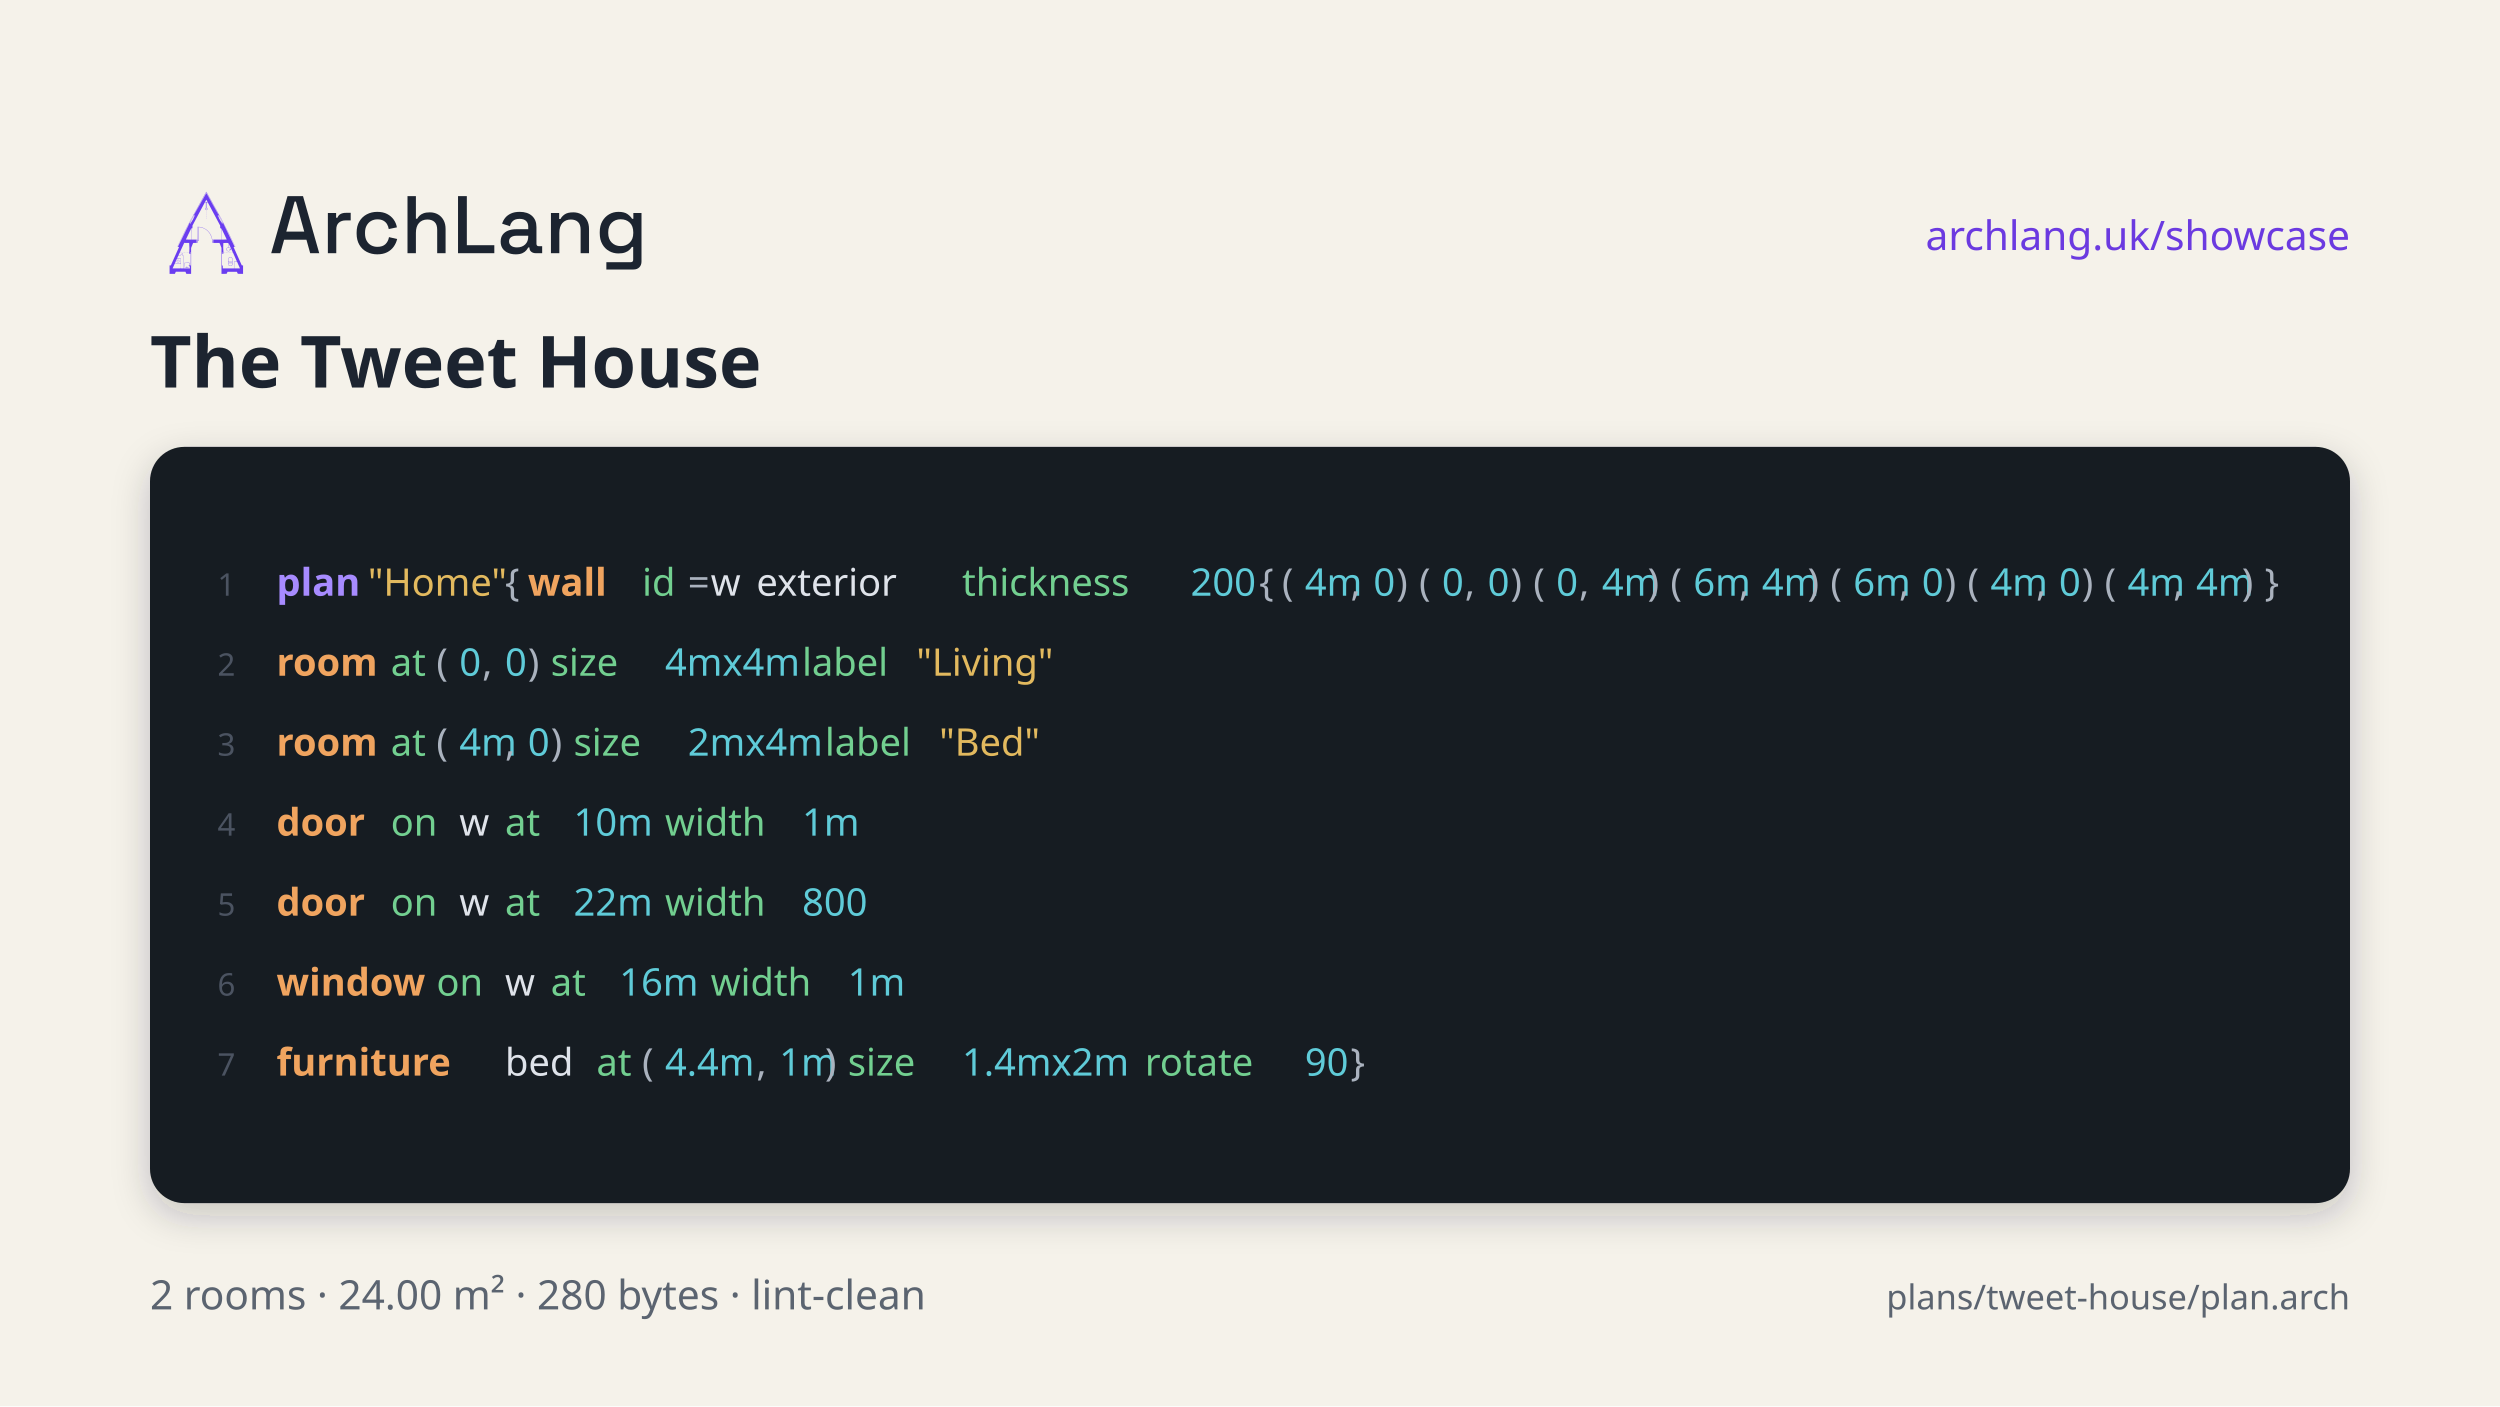
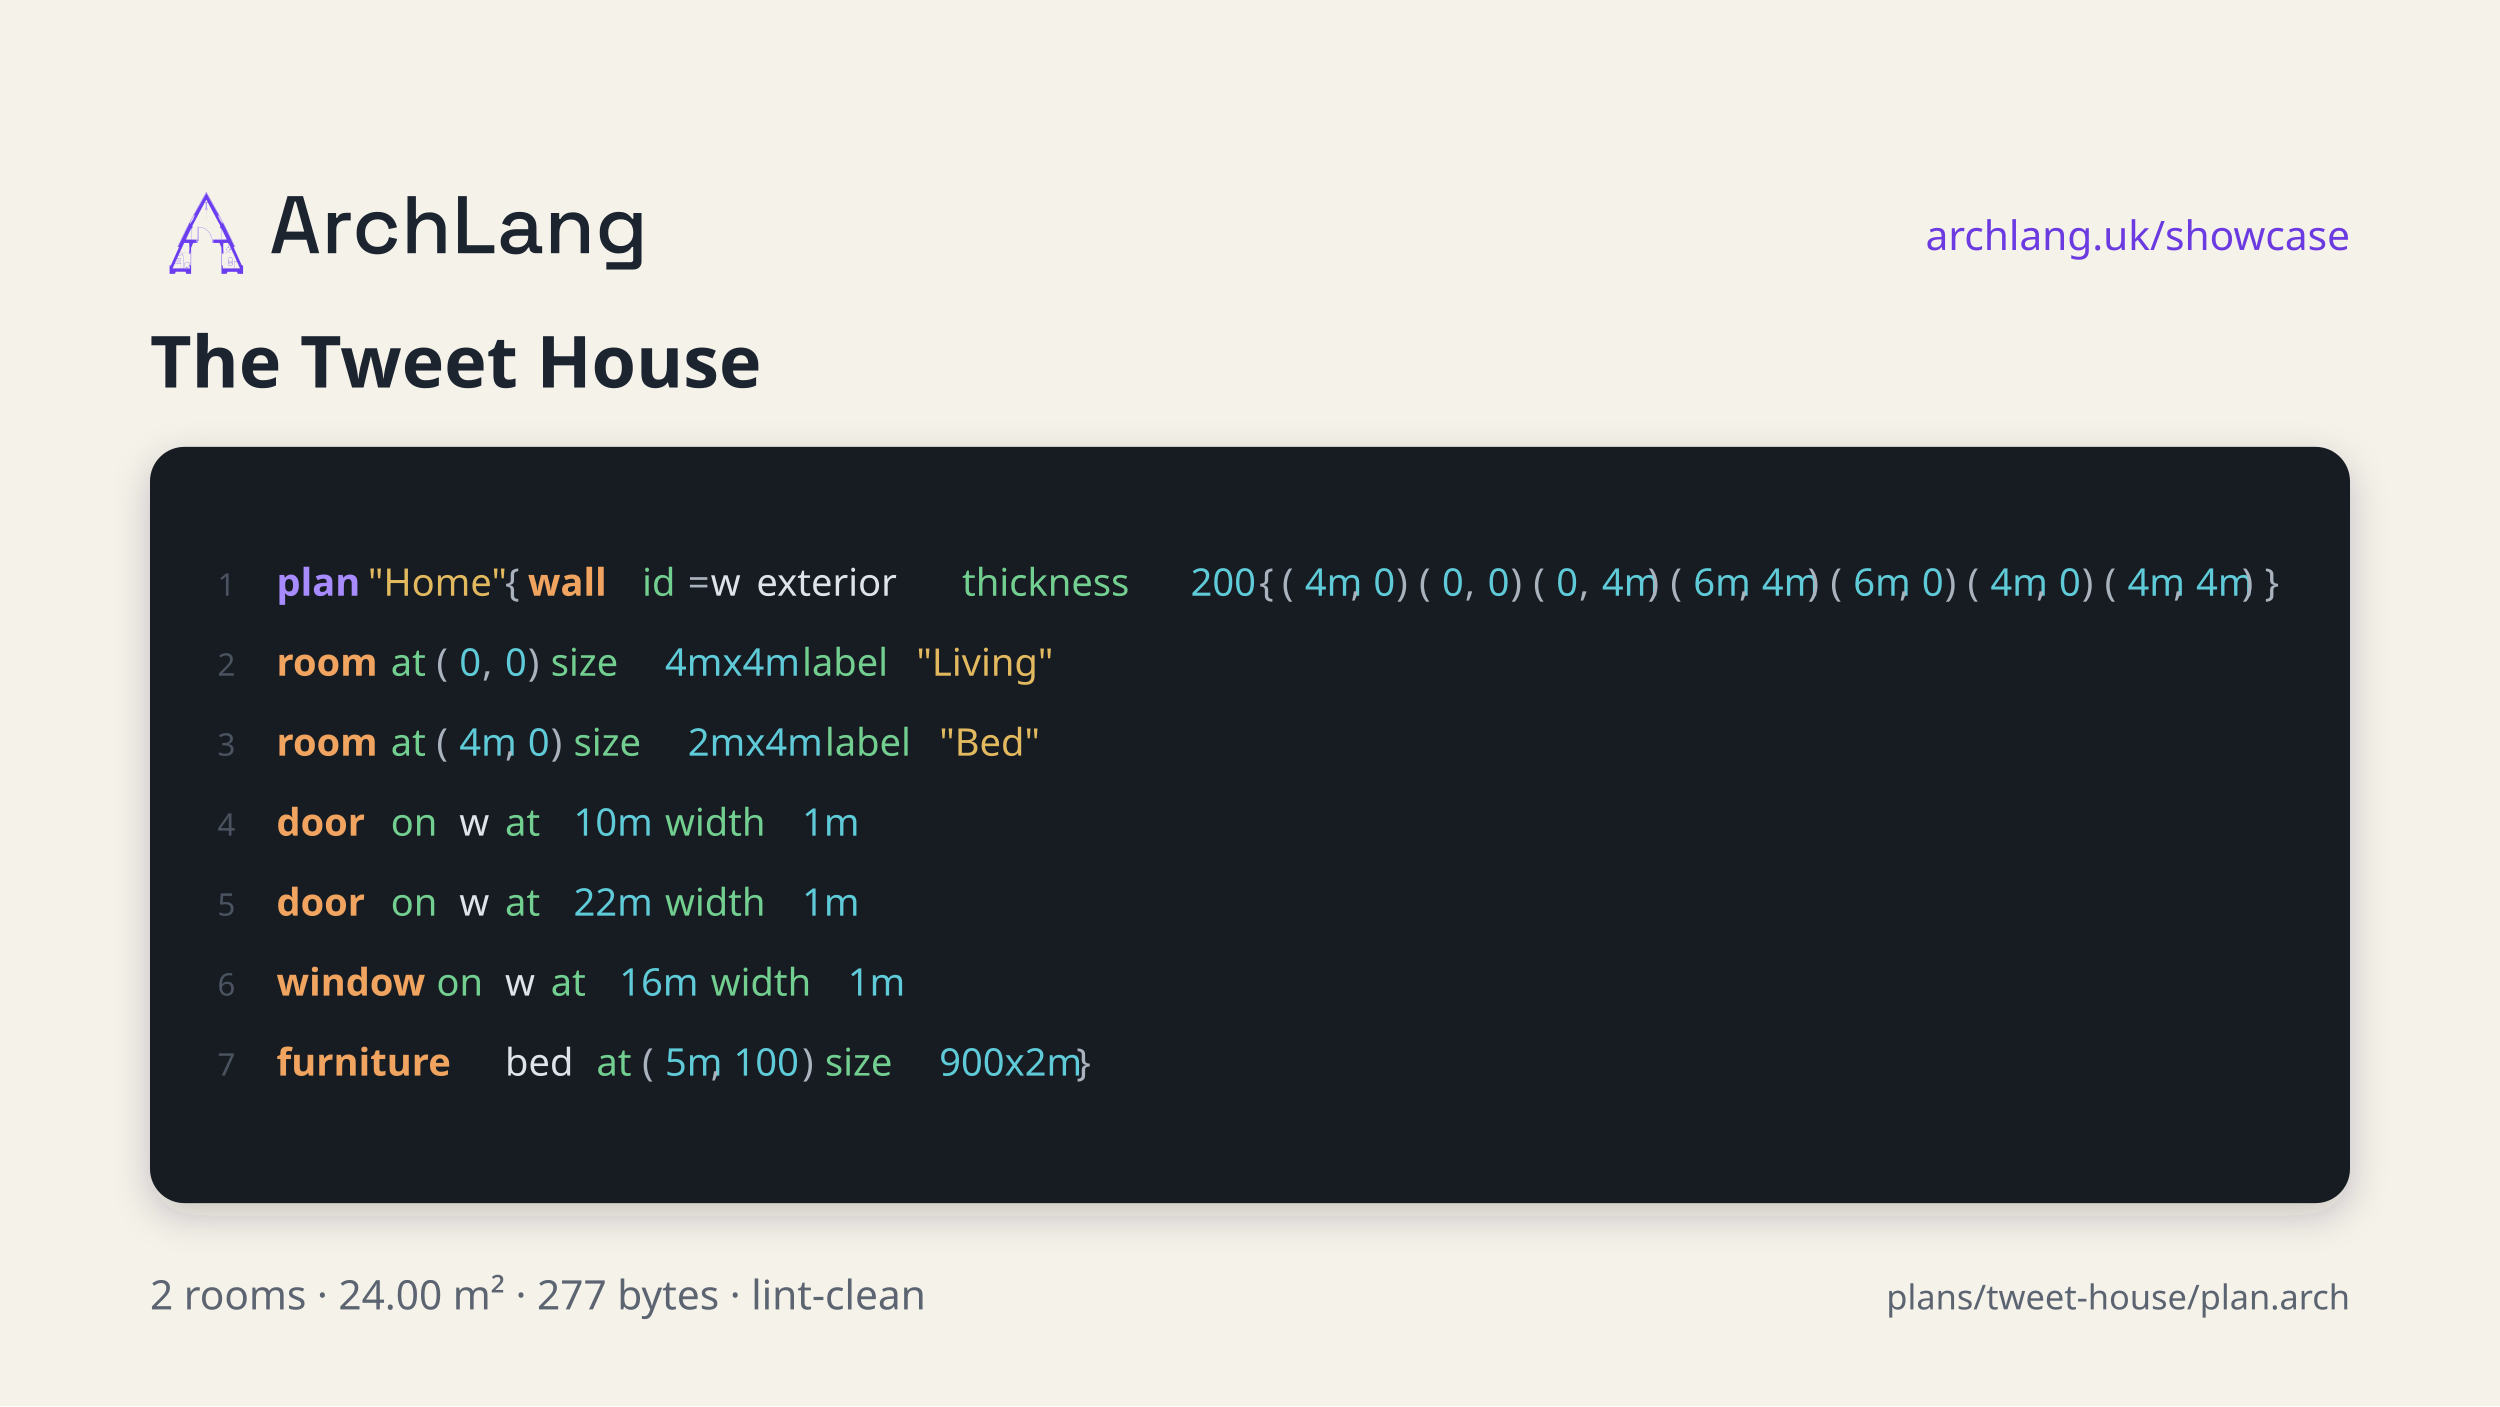
<svg xmlns="http://www.w3.org/2000/svg" width="1600" height="900" viewBox="0 0 1600 900">
  <defs>
    <filter id="cardShadow" x="-12%" y="-12%" width="124%" height="130%">
      <feDropShadow dx="0" dy="10" stdDeviation="16" flood-color="#1c2430" flood-opacity="0.10" />
    </filter>
    <filter id="chipShadow" x="-25%" y="-25%" width="150%" height="160%">
      <feDropShadow dx="0" dy="8" stdDeviation="12" flood-color="#1c2430" flood-opacity="0.22" />
    </filter>
  </defs>
  <rect width="1600" height="900" fill="#f5f2ea" />
  <svg x="96" y="118" width="444.65" height="62" viewBox="0 0 1420 198" preserveAspectRatio="xMinYMid meet" fill="none" overflow="hidden">
    <g transform="translate(3.337 -11.603) scale(0.21831)">
      <g transform="translate(0,1024) scale(0.1,-0.1)" fill="#6a3df0" stroke="none">
        <path d="M5033 8872 c-45 -81 -307 -554 -583 -1052 -819 -1476 -877 -1584 -1248 -2325 -498 -997 -813 -1637 -808 -1643 3 -2 8 -2 13 1 5 3 253 498 552 1100 386 776 548 1094 558 1090 7 -3 13 -8 13 -13 0 -4 -243 -495 -539 -1091 l-539 -1084 58 -3 59 -3 -34 -77 c-18 -42 -104 -234 -190 -427 -177 -394 -335 -748 -462 -1032 l-86 -193 -59 0 -58 0 0 -395 0 -395 248 0 247 1 45 99 45 99 450 1 450 0 44 -100 43 -100 222 0 222 0 0 1213 0 1212 83 210 c91 228 108 265 119 264 4 -1 91 -1 195 0 180 1 187 2 187 21 0 11 7 20 15 20 12 0 15 14 15 70 l0 70 45 0 45 0 0 650 0 650 58 -6 c461 -46 844 -310 1054 -729 102 -201 145 -360 155 -572 5 -120 8 -133 25 -133 11 0 18 -7 18 -20 0 -24 -18 -23 370 -24 l275 -1 92 -230 92 -230 1 -1218 0 -1217 240 2 240 3 45 95 45 95 435 0 435 0 45 -95 45 -95 245 -3 245 -2 0 395 0 395 -59 0 c-38 0 -61 5 -64 13 -3 6 -38 84 -77 172 -40 88 -145 324 -235 525 -90 201 -229 511 -309 690 l-146 325 55 3 c30 2 55 7 55 12 0 4 -241 493 -535 1086 -295 593 -534 1083 -531 1091 3 7 9 13 13 13 5 0 146 -278 314 -617 490 -988 780 -1567 790 -1577 5 -5 11 -7 14 -4 10 10 -1133 2295 -1310 2618 -98 179 -435 789 -750 1355 -314 567 -592 1067 -616 1112 -24 46 -46 83 -49 83 -3 0 -42 -67 -87 -148z m670 -945 c317 -573 577 -1046 577 -1052 -1 -51 -61 50 -475 800 -45 83 -192 346 -325 585 -133 239 -268 481 -299 537 -30 56 -59 100 -62 97 -9 -5 -97 -162 -639 -1138 -272 -488 -500 -890 -507 -893 -24 -9 -24 3 1 48 13 24 239 431 501 904 262 473 514 926 559 1007 44 81 83 147 86 147 3 0 265 -469 583 -1042z m-519 233 l57 -110 -121 0 -121 0 58 110 c32 60 61 110 64 110 3 0 32 -49 63 -110z m-104 -400 l0 -270 -35 0 -35 0 0 -85 0 -85 50 0 50 0 0 -40 c0 -22 5 -40 10 -40 6 0 10 18 10 40 l0 40 50 0 50 0 0 84 0 85 -32 3 -32 3 0 265 -1 265 45 0 c44 0 45 -1 78 -60 34 -60 449 -837 774 -1450 94 -176 212 -396 262 -490 l91 -170 4 -127 3 -128 44 0 44 0 0 -530 0 -530 -400 0 -400 0 -1 -122 -2 -123 -8 80 c-31 310 -88 493 -218 708 -141 232 -319 396 -556 513 -179 89 -361 134 -541 134 l-94 0 -2 -717 c-1 -395 -4 -663 -5 -595 l-4 122 -274 0 -275 0 0 530 0 530 44 0 44 0 4 128 3 127 136 255 c119 222 361 676 647 1215 47 88 126 237 177 330 50 94 116 216 146 272 l54 103 48 0 47 0 0 -270z m58 -3 c2 -262 2 -267 -18 -267 -20 0 -20 6 -20 271 0 252 1 270 18 267 16 -3 17 -25 20 -271z m72 -352 l0 -65 -90 0 -90 0 0 65 0 65 90 0 90 0 0 -65z m-1242 -581 c-2 -7 -95 -182 -208 -389 -192 -352 -224 -400 -237 -360 -1 6 56 118 128 250 72 132 161 294 196 360 88 162 90 165 109 158 8 -3 14 -11 12 -19z m2411 -116 c279 -509 342 -629 336 -638 -3 -5 -12 -10 -19 -10 -7 0 -70 107 -141 238 -70 130 -164 301 -207 380 -44 78 -76 147 -73 152 16 26 37 0 104 -122z m-2368 101 c19 -10 18 -13 -22 -86 -33 -60 -40 -79 -31 -93 15 -25 -206 -432 -240 -440 -16 -4 -35 -27 -61 -75 -47 -87 -53 -93 -72 -74 -13 13 10 59 193 396 114 211 208 383 210 383 2 0 12 -5 23 -11z m2332 -152 c48 -89 141 -261 207 -382 105 -193 118 -222 105 -234 -19 -19 -25 -13 -72 74 -26 48 -45 71 -61 75 -35 8 -256 413 -240 439 8 14 2 33 -31 93 -39 71 -41 77 -24 87 10 6 20 10 23 10 3 0 44 -73 93 -162z m-2283 127 c0 -16 -84 -157 -87 -147 -5 15 65 153 77 153 6 0 10 -3 10 -6z m2175 -65 c49 -97 38 -111 -13 -17 -45 81 -48 88 -32 88 5 0 26 -32 45 -71z m-2547 -624 c-38 -73 -58 -98 -58 -74 0 20 81 160 90 154 4 -2 -10 -38 -32 -80z m2881 11 c40 -72 51 -103 31 -91 -13 8 -88 154 -82 160 9 8 9 8 51 -69z m-2199 -1031 l0 -635 -30 0 -30 0 0 635 0 635 30 0 30 0 0 -635z m-660 -15 l0 -520 -250 0 c-137 0 -250 4 -250 8 0 5 84 181 186 393 102 211 213 441 247 512 33 70 62 127 64 127 2 0 3 -234 3 -520z m3074 5 c135 -280 246 -513 246 -517 0 -4 -112 -8 -250 -8 l-250 0 0 522 c0 287 2 519 4 517 2 -2 115 -233 250 -514z m-2514 -655 c0 -91 -3 -110 -15 -110 -16 0 -16 1 -18 112 -2 63 -4 68 -24 68 -16 0 -23 6 -23 20 0 17 7 20 40 20 l40 0 0 -110z m1530 90 c0 -14 -7 -20 -22 -20 -22 0 -23 -2 -20 -90 3 -85 2 -90 -17 -90 -20 0 -21 5 -21 110 l0 110 40 0 c33 0 40 -3 40 -20z m-1580 -121 c0 -64 -3 -79 -15 -79 -12 0 -15 15 -15 78 0 43 3 82 6 85 17 16 24 -10 24 -84z m1580 1 c0 -47 -4 -80 -10 -80 -6 0 -10 33 -10 80 0 47 4 80 10 80 6 0 10 -33 10 -80z m-1537 -106 c14 -15 -8 -34 -39 -34 -27 0 -34 4 -34 20 0 16 7 20 33 20 19 0 36 -3 40 -6z m1537 -14 c0 -17 -7 -20 -40 -20 -33 0 -40 3 -40 20 0 17 7 20 40 20 33 0 40 -3 40 -20z m-2282 -457 l2 -423 -35 0 c-44 0 -46 -18 -2 -22 l32 -3 3 -72 3 -73 69 0 70 0 0 -555 c0 -537 -1 -555 -19 -555 -10 0 -21 9 -24 20 -4 14 -14 20 -34 20 l-28 0 3 91 c3 70 0 96 -13 115 l-15 24 -228 0 c-164 0 -231 -3 -240 -12 -9 -9 -12 -70 -12 -213 0 -143 3 -204 12 -213 8 -8 47 -12 110 -12 91 0 98 -1 98 -20 0 -16 7 -20 30 -20 23 0 30 4 30 20 0 19 7 20 97 20 123 0 133 7 133 97 0 49 3 63 15 63 13 0 15 -20 15 -120 l0 -120 -305 0 -305 0 0 610 0 610 -40 0 -40 0 0 110 c0 61 -4 110 -8 110 -5 0 -57 -49 -116 -110 l-107 -110 -79 0 -79 0 45 101 c87 196 89 199 135 199 24 0 38 4 34 10 -3 6 -19 10 -36 10 -16 0 -29 2 -29 5 0 5 134 298 250 545 40 85 88 188 106 228 l33 72 233 -2 233 -3 3 -422z m42 -73 c0 -316 -4 -500 -10 -500 -6 0 -10 184 -10 500 0 330 3 500 10 500 7 0 10 -170 10 -500z m3140 65 c0 -283 -3 -435 -10 -435 -7 0 -10 149 -10 428 0 378 2 442 17 442 2 0 3 -196 3 -435z m386 429 l84 -7 0 -192 0 -192 -57 -29 c-87 -44 -128 -132 -103 -222 38 -142 215 -187 320 -82 21 21 41 51 45 68 4 18 14 32 26 35 26 7 24 64 -2 59 -11 -1 -18 8 -23 29 -9 48 -82 115 -139 130 l-47 11 0 196 c0 107 2 193 3 191 4 -4 48 -99 263 -563 74 -159 134 -290 134 -292 0 -2 -18 -4 -41 -4 -24 0 -38 -4 -34 -10 3 -5 25 -10 48 -10 l42 0 183 -408 c101 -225 185 -417 188 -429 6 -20 3 -21 -130 -19 l-136 2 0 -323 0 -323 -525 0 -525 0 0 145 c0 117 -3 145 -14 145 -8 0 -16 -7 -20 -15 -3 -8 -15 -15 -26 -15 -20 0 -20 4 -20 555 l0 555 70 0 70 0 0 65 c0 58 2 65 20 65 11 0 20 5 20 10 0 6 -9 10 -20 10 -20 0 -20 7 -20 428 0 236 3 431 6 434 8 9 263 10 360 2z m203 -452 c30 -22 71 -79 71 -98 0 -9 -12 -14 -35 -14 -30 0 -35 -3 -35 -24 0 -24 16 -36 51 -36 26 0 24 -18 -6 -62 -26 -39 -95 -78 -138 -78 -36 0 -96 25 -125 52 -12 12 -29 44 -37 72 -19 63 -7 113 41 166 35 38 85 61 92 41 5 -16 22 -13 22 3 0 19 63 5 99 -22z m98 -138 c-8 -8 -68 -11 -72 -4 -8 13 3 16 40 12 20 -2 34 -6 32 -8z m-687 -344 c0 -33 -4 -60 -10 -60 -6 0 -10 27 -10 60 0 33 4 60 10 60 6 0 10 -27 10 -60z m-3040 0 c0 -39 -1 -40 -35 -40 -33 0 -35 2 -35 33 0 41 5 47 42 47 26 0 28 -3 28 -40z m2988 -2 c3 -37 3 -38 -32 -38 -35 0 -36 1 -36 41 0 39 1 40 33 37 29 -3 32 -6 35 -40z m-3728 -248 l40 0 0 -600 0 -600 -105 0 c-87 0 -105 3 -105 15 0 8 -4 15 -10 15 -5 0 -10 -7 -10 -15 0 -13 -49 -15 -384 -15 l-384 0 85 188 c47 103 91 202 99 220 l14 32 285 0 c247 0 285 -2 285 -15 0 -8 5 -15 10 -15 7 0 9 88 8 258 l-3 257 -181 5 -181 5 57 130 58 130 94 3 95 3 94 101 94 101 3 -101 3 -102 39 0z m-192 -517 l-3 -218 -277 -3 -277 -2 17 39 c9 21 53 120 97 220 l80 180 183 1 182 0 -2 -217z m5402 -358 c72 -159 132 -298 136 -307 5 -17 -12 -18 -265 -18 l-271 0 0 310 0 311 135 -3 136 -3 129 -290z m-4602 78 l3 -103 -31 0 c-28 0 -31 -3 -28 -27 2 -22 9 -29 31 -31 28 -3 28 -4 25 -70 l-3 -67 -97 -3 -97 -3 -3 38 c-3 33 -6 38 -28 38 -22 0 -25 -5 -28 -38 l-3 -38 -97 3 -97 3 -3 194 c-2 149 1 196 10 203 7 4 110 7 228 5 l215 -2 3 -102z m62 -133 c0 -5 -22 -10 -50 -10 -27 0 -50 5 -50 10 0 6 23 10 50 10 28 0 50 -4 50 -10z m-280 -160 c0 -27 -4 -50 -10 -50 -5 0 -10 23 -10 50 0 28 5 50 10 50 6 0 10 -22 10 -50z" />
        <path d="M5110 7120 c0 -40 4 -70 10 -70 6 0 10 30 10 70 0 40 -4 70 -10 70 -6 0 -10 -30 -10 -70z" />
        <path d="M5110 6930 c0 -40 4 -70 10 -70 6 0 10 30 10 70 0 40 -4 70 -10 70 -6 0 -10 -30 -10 -70z" />
        <path d="M5110 6735 c0 -37 4 -65 10 -65 6 0 10 28 10 65 0 37 -4 65 -10 65 -6 0 -10 -28 -10 -65z" />
        <path d="M5110 6550 c0 -33 4 -60 10 -60 6 0 10 27 10 60 0 33 -4 60 -10 60 -6 0 -10 -27 -10 -60z" />
        <path d="M2765 3370 c-4 -6 12 -10 40 -10 28 0 44 4 40 10 -3 6 -21 10 -40 10 -19 0 -37 -4 -40 -10z" />
        <path d="M2890 3370 c0 -5 23 -10 50 -10 28 0 50 5 50 10 0 6 -22 10 -50 10 -27 0 -50 -4 -50 -10z" />
        <path d="M3035 3370 c-4 -6 15 -10 50 -10 35 0 54 4 50 10 -3 6 -26 10 -50 10 -24 0 -47 -4 -50 -10z" />
        <path d="M3175 3370 c-4 -6 13 -10 44 -10 28 0 51 5 51 10 0 6 -20 10 -44 10 -25 0 -48 -4 -51 -10z" />
        <path d="M3310 3370 c0 -5 23 -10 50 -10 28 0 50 5 50 10 0 6 -22 10 -50 10 -27 0 -50 -4 -50 -10z" />
        <path d="M6800 3350 c0 -5 25 -10 55 -10 30 0 55 5 55 10 0 6 -25 10 -55 10 -30 0 -55 -4 -55 -10z" />
        <path d="M6950 3350 c0 -5 23 -10 50 -10 28 0 50 5 50 10 0 6 -22 10 -50 10 -27 0 -50 -4 -50 -10z" />
        <path d="M7090 3350 c0 -5 23 -10 50 -10 28 0 50 5 50 10 0 6 -22 10 -50 10 -27 0 -50 -4 -50 -10z" />
        <path d="M7230 3350 c0 -5 23 -10 50 -10 28 0 50 5 50 10 0 6 -22 10 -50 10 -27 0 -50 -4 -50 -10z" />
        <path d="M7370 3350 c0 -5 23 -10 50 -10 28 0 50 5 50 10 0 6 -22 10 -50 10 -27 0 -50 -4 -50 -10z" />
        <path d="M7321 2910 c-49 -12 -83 -41 -111 -96 -23 -45 -25 -58 -25 -202 -1 -102 -5 -156 -12 -160 -7 -5 -11 -46 -11 -117 0 -155 20 -198 113 -241 110 -52 244 -13 294 85 16 31 20 59 20 153 0 86 -3 118 -13 121 -10 4 -12 33 -8 129 6 149 -10 218 -63 277 -48 53 -106 69 -184 51z m140 -43 c68 -45 86 -115 81 -319 l-2 -88 -164 0 -164 0 -6 108 c-10 152 10 238 66 288 30 28 43 32 104 33 37 1 60 -5 85 -22z m109 -472 l0 -35 -195 0 -195 0 0 35 0 35 195 0 195 0 0 -35z m-7 -92 c29 -99 -71 -212 -189 -213 -63 0 -139 43 -170 97 -22 37 -26 52 -20 89 3 25 8 50 12 55 3 6 79 8 182 7 l176 -3 9 -32z" />
        <path d="M2730 2175 c0 -25 5 -45 10 -45 6 0 10 20 10 45 0 25 -4 45 -10 45 -5 0 -10 -20 -10 -45z" />
        <path d="M2730 2061 c0 -22 5 -43 10 -46 6 -4 10 12 10 39 0 25 -4 46 -10 46 -5 0 -10 -18 -10 -39z" />
        <path d="M2730 1945 c0 -25 5 -45 10 -45 6 0 10 20 10 45 0 25 -4 45 -10 45 -5 0 -10 -20 -10 -45z" />
        <path d="M2412 2633 c-65 -32 -84 -126 -37 -182 51 -59 131 -64 185 -10 37 38 46 84 26 132 -28 68 -105 94 -174 60z m108 -18 c36 -19 50 -43 50 -90 0 -45 -23 -81 -61 -94 -96 -33 -179 76 -118 153 36 46 80 56 129 31z" />
      </g>
    </g>
    <g fill="#1c2430" transform="translate(244.228 140.667) scale(0.16667 -0.16667)">
      <path transform="translate(0 0)" d="M21 0L221 700L411 700L610 0L499 0L453 165L179 165L133 0ZM206 265L426 265L324 633L308 633Z" />
      <path transform="translate(639.9001 0)" d="M76 0L76 493L177 493L177 435L193 435Q205 466 231.5 480.5Q258 495 297 495L356 495L356 402L293 402Q243 402 211 374.5Q179 347 179 290L179 0Z" />
      <path transform="translate(1016.451 0)" d="M305 -14Q234 -14 176.5 16Q119 46 85.5 103Q52 160 52 240L52 253Q52 333 85.5 389.5Q119 446 176.5 476.5Q234 507 305 507Q376 507 426 481Q476 455 506.5 412Q537 369 546 317L446 296Q441 329 425 356Q409 383 380 399Q351 415 307 415Q264 415 229.5 395.5Q195 376 175 339.5Q155 303 155 251L155 242Q155 190 175 153Q195 116 229.5 97Q264 78 307 78Q372 78 406 111.5Q440 145 449 197L549 174Q537 123 506.5 80Q476 37 426 11.5Q376 -14 305 -14Z" />
      <path transform="translate(1616.4 0)" d="M76 0L76 700L179 700L179 423L195 423Q205 442 223.5 460Q242 478 272.5 489.5Q303 501 350 501Q406 501 449.5 476Q493 451 518 405.5Q543 360 543 296L543 0L440 0L440 288Q440 352 408 382.5Q376 413 320 413Q256 413 217.5 371Q179 329 179 249L179 0Z" />
      <path transform="translate(2239 0)" d="M73 0L73 700L181 700L181 98L518 98L518 0Z" />
      <path transform="translate(2790.75 0)" d="M229 -14Q176 -14 134.5 4Q93 22 68.5 57Q44 92 44 142Q44 193 68.5 226.5Q93 260 135.5 277Q178 294 232 294L382 294L382 326Q382 369 356 395Q330 421 276 421Q223 421 195 396Q167 371 158 331L62 362Q74 402 100.5 434.5Q127 467 171 487Q215 507 277 507Q373 507 428 458Q483 409 483 319L483 116Q483 86 511 86L553 86L553 0L476 0Q441 0 419 18Q397 36 397 67L397 70L382 70Q374 55 358 35Q342 15 311 0.5Q280 -14 229 -14ZM244 71Q306 71 344 106.5Q382 142 382 204L382 214L238 214Q197 214 172 196.5Q147 179 147 145Q147 111 173 91Q199 71 244 71Z" />
      <path transform="translate(3375.35 0)" d="M76 0L76 493L177 493L177 419L193 419Q207 449 243 475Q279 501 350 501Q406 501 449.5 476Q493 451 518 405.5Q543 360 543 296L543 0L440 0L440 288Q440 352 408 382.5Q376 413 320 413Q256 413 217.5 371Q179 329 179 249L179 0Z" />
      <path transform="translate(3997.951 0)" d="M52 244L52 259Q52 337 83.5 392Q115 447 167 477Q219 507 281 507Q353 507 391.5 480Q430 453 448 422L464 422L464 493L564 493L564 -101Q564 -146 537.5 -173Q511 -200 465 -200L133 -200L133 -110L433 -110Q462 -110 462 -80L462 77L446 77Q435 59 415 40Q395 21 362.5 9Q330 -3 281 -3Q219 -3 166.5 26.5Q114 56 83 111.5Q52 167 52 244ZM309 87Q376 87 419.5 129.5Q463 172 463 247L463 256Q463 333 420 374.5Q377 416 309 416Q243 416 199.5 374.5Q156 333 156 256L156 247Q156 172 199.5 129.5Q243 87 309 87Z" />
    </g>
  </svg>
  <text x="1504" y="160" font-family="Public Sans" font-size="26" font-weight="400" fill="#6b3ae0" text-anchor="end">archlang.uk/showcase</text>
  <text x="96" y="248" font-family="Archivo" font-size="46" font-weight="700" fill="#1c2430" text-anchor="start">The Tweet House</text>
  <rect x="96" y="286" width="1408" height="484" rx="22" fill="#171b23" filter="url(#chipShadow)" />
  <text x="150.63" y="381.26" font-family="IBM Plex Mono" font-size="19.99" font-weight="400" fill="#4b5361" text-anchor="end">1</text>
  <text x="176.95" y="381.26" font-family="IBM Plex Mono" font-size="24.38" font-weight="600" fill="#a78bff" text-anchor="start">plan</text>
  <text x="235.45" y="381.26" font-family="IBM Plex Mono" font-size="24.38" font-weight="400" fill="#e2b95e" text-anchor="start">"Home"</text>
  <text x="323.21" y="381.26" font-family="IBM Plex Mono" font-size="24.38" font-weight="400" fill="#aab2be" text-anchor="start">{</text>
  <text x="337.83" y="381.26" font-family="IBM Plex Mono" font-size="24.38" font-weight="600" fill="#f0a45f" text-anchor="start">wall</text>
  <text x="410.96" y="381.26" font-family="IBM Plex Mono" font-size="24.38" font-weight="400" fill="#72cf90" text-anchor="start">id</text>
  <text x="440.21" y="381.26" font-family="IBM Plex Mono" font-size="24.38" font-weight="400" fill="#aab2be" text-anchor="start">=</text>
  <text x="454.84" y="381.26" font-family="IBM Plex Mono" font-size="24.38" font-weight="400" fill="#dfe3ea" text-anchor="start">w</text>
  <text x="484.09" y="381.26" font-family="IBM Plex Mono" font-size="24.38" font-weight="400" fill="#dfe3ea" text-anchor="start">exterior</text>
  <text x="615.72" y="381.26" font-family="IBM Plex Mono" font-size="24.38" font-weight="400" fill="#72cf90" text-anchor="start">thickness</text>
  <text x="761.97" y="381.26" font-family="IBM Plex Mono" font-size="24.38" font-weight="400" fill="#5fcbd8" text-anchor="start">200</text>
  <text x="805.85" y="381.26" font-family="IBM Plex Mono" font-size="24.38" font-weight="400" fill="#aab2be" text-anchor="start">{</text>
  <text x="820.48" y="381.26" font-family="IBM Plex Mono" font-size="24.38" font-weight="400" fill="#aab2be" text-anchor="start">(</text>
  <text x="835.1" y="381.26" font-family="IBM Plex Mono" font-size="24.38" font-weight="400" fill="#5fcbd8" text-anchor="start">4m</text>
  <text x="864.35" y="381.26" font-family="IBM Plex Mono" font-size="24.38" font-weight="400" fill="#aab2be" text-anchor="start">,</text>
  <text x="878.98" y="381.26" font-family="IBM Plex Mono" font-size="24.38" font-weight="400" fill="#5fcbd8" text-anchor="start">0</text>
  <text x="893.6" y="381.26" font-family="IBM Plex Mono" font-size="24.38" font-weight="400" fill="#aab2be" text-anchor="start">)</text>
  <text x="908.23" y="381.26" font-family="IBM Plex Mono" font-size="24.38" font-weight="400" fill="#aab2be" text-anchor="start">(</text>
  <text x="922.85" y="381.26" font-family="IBM Plex Mono" font-size="24.38" font-weight="400" fill="#5fcbd8" text-anchor="start">0</text>
  <text x="937.48" y="381.26" font-family="IBM Plex Mono" font-size="24.38" font-weight="400" fill="#aab2be" text-anchor="start">,</text>
  <text x="952.11" y="381.26" font-family="IBM Plex Mono" font-size="24.38" font-weight="400" fill="#5fcbd8" text-anchor="start">0</text>
  <text x="966.73" y="381.26" font-family="IBM Plex Mono" font-size="24.38" font-weight="400" fill="#aab2be" text-anchor="start">)</text>
  <text x="981.36" y="381.26" font-family="IBM Plex Mono" font-size="24.38" font-weight="400" fill="#aab2be" text-anchor="start">(</text>
  <text x="995.98" y="381.26" font-family="IBM Plex Mono" font-size="24.38" font-weight="400" fill="#5fcbd8" text-anchor="start">0</text>
  <text x="1010.61" y="381.26" font-family="IBM Plex Mono" font-size="24.38" font-weight="400" fill="#aab2be" text-anchor="start">,</text>
  <text x="1025.23" y="381.26" font-family="IBM Plex Mono" font-size="24.38" font-weight="400" fill="#5fcbd8" text-anchor="start">4m</text>
  <text x="1054.48" y="381.26" font-family="IBM Plex Mono" font-size="24.38" font-weight="400" fill="#aab2be" text-anchor="start">)</text>
  <text x="1069.11" y="381.26" font-family="IBM Plex Mono" font-size="24.38" font-weight="400" fill="#aab2be" text-anchor="start">(</text>
  <text x="1083.74" y="381.26" font-family="IBM Plex Mono" font-size="24.38" font-weight="400" fill="#5fcbd8" text-anchor="start">6m</text>
  <text x="1112.99" y="381.26" font-family="IBM Plex Mono" font-size="24.38" font-weight="400" fill="#aab2be" text-anchor="start">,</text>
  <text x="1127.61" y="381.26" font-family="IBM Plex Mono" font-size="24.38" font-weight="400" fill="#5fcbd8" text-anchor="start">4m</text>
  <text x="1156.86" y="381.26" font-family="IBM Plex Mono" font-size="24.38" font-weight="400" fill="#aab2be" text-anchor="start">)</text>
  <text x="1171.49" y="381.26" font-family="IBM Plex Mono" font-size="24.38" font-weight="400" fill="#aab2be" text-anchor="start">(</text>
  <text x="1186.11" y="381.26" font-family="IBM Plex Mono" font-size="24.38" font-weight="400" fill="#5fcbd8" text-anchor="start">6m</text>
  <text x="1215.37" y="381.26" font-family="IBM Plex Mono" font-size="24.38" font-weight="400" fill="#aab2be" text-anchor="start">,</text>
  <text x="1229.99" y="381.26" font-family="IBM Plex Mono" font-size="24.38" font-weight="400" fill="#5fcbd8" text-anchor="start">0</text>
  <text x="1244.62" y="381.26" font-family="IBM Plex Mono" font-size="24.38" font-weight="400" fill="#aab2be" text-anchor="start">)</text>
  <text x="1259.24" y="381.26" font-family="IBM Plex Mono" font-size="24.38" font-weight="400" fill="#aab2be" text-anchor="start">(</text>
  <text x="1273.87" y="381.26" font-family="IBM Plex Mono" font-size="24.38" font-weight="400" fill="#5fcbd8" text-anchor="start">4m</text>
  <text x="1303.12" y="381.26" font-family="IBM Plex Mono" font-size="24.38" font-weight="400" fill="#aab2be" text-anchor="start">,</text>
  <text x="1317.74" y="381.26" font-family="IBM Plex Mono" font-size="24.38" font-weight="400" fill="#5fcbd8" text-anchor="start">0</text>
  <text x="1332.37" y="381.26" font-family="IBM Plex Mono" font-size="24.38" font-weight="400" fill="#aab2be" text-anchor="start">)</text>
  <text x="1347" y="381.26" font-family="IBM Plex Mono" font-size="24.38" font-weight="400" fill="#aab2be" text-anchor="start">(</text>
  <text x="1361.62" y="381.26" font-family="IBM Plex Mono" font-size="24.38" font-weight="400" fill="#5fcbd8" text-anchor="start">4m</text>
  <text x="1390.87" y="381.26" font-family="IBM Plex Mono" font-size="24.38" font-weight="400" fill="#aab2be" text-anchor="start">,</text>
  <text x="1405.5" y="381.26" font-family="IBM Plex Mono" font-size="24.38" font-weight="400" fill="#5fcbd8" text-anchor="start">4m</text>
  <text x="1434.75" y="381.26" font-family="IBM Plex Mono" font-size="24.38" font-weight="400" fill="#aab2be" text-anchor="start">)</text>
  <text x="1449.37" y="381.26" font-family="IBM Plex Mono" font-size="24.38" font-weight="400" fill="#aab2be" text-anchor="start">}</text>
  <text x="150.63" y="432.45" font-family="IBM Plex Mono" font-size="19.99" font-weight="400" fill="#4b5361" text-anchor="end">2</text>
  <text x="176.95" y="432.45" font-family="IBM Plex Mono" font-size="24.38" font-weight="600" fill="#f0a45f" text-anchor="start">room</text>
  <text x="250.08" y="432.45" font-family="IBM Plex Mono" font-size="24.38" font-weight="400" fill="#72cf90" text-anchor="start">at</text>
  <text x="279.33" y="432.45" font-family="IBM Plex Mono" font-size="24.38" font-weight="400" fill="#aab2be" text-anchor="start">(</text>
  <text x="293.96" y="432.45" font-family="IBM Plex Mono" font-size="24.38" font-weight="400" fill="#5fcbd8" text-anchor="start">0</text>
  <text x="308.58" y="432.45" font-family="IBM Plex Mono" font-size="24.38" font-weight="400" fill="#aab2be" text-anchor="start">,</text>
  <text x="323.21" y="432.45" font-family="IBM Plex Mono" font-size="24.38" font-weight="400" fill="#5fcbd8" text-anchor="start">0</text>
  <text x="337.83" y="432.45" font-family="IBM Plex Mono" font-size="24.38" font-weight="400" fill="#aab2be" text-anchor="start">)</text>
  <text x="352.46" y="432.45" font-family="IBM Plex Mono" font-size="24.38" font-weight="400" fill="#72cf90" text-anchor="start">size</text>
  <text x="425.59" y="432.45" font-family="IBM Plex Mono" font-size="24.38" font-weight="400" fill="#5fcbd8" text-anchor="start">4mx4m</text>
  <text x="513.34" y="432.45" font-family="IBM Plex Mono" font-size="24.38" font-weight="400" fill="#72cf90" text-anchor="start">label</text>
  <text x="586.47" y="432.45" font-family="IBM Plex Mono" font-size="24.38" font-weight="400" fill="#e2b95e" text-anchor="start">"Living"</text>
  <text x="150.63" y="483.64" font-family="IBM Plex Mono" font-size="19.99" font-weight="400" fill="#4b5361" text-anchor="end">3</text>
  <text x="176.95" y="483.64" font-family="IBM Plex Mono" font-size="24.38" font-weight="600" fill="#f0a45f" text-anchor="start">room</text>
  <text x="250.08" y="483.64" font-family="IBM Plex Mono" font-size="24.38" font-weight="400" fill="#72cf90" text-anchor="start">at</text>
  <text x="279.33" y="483.64" font-family="IBM Plex Mono" font-size="24.38" font-weight="400" fill="#aab2be" text-anchor="start">(</text>
  <text x="293.96" y="483.64" font-family="IBM Plex Mono" font-size="24.38" font-weight="400" fill="#5fcbd8" text-anchor="start">4m</text>
  <text x="323.21" y="483.64" font-family="IBM Plex Mono" font-size="24.38" font-weight="400" fill="#aab2be" text-anchor="start">,</text>
  <text x="337.83" y="483.64" font-family="IBM Plex Mono" font-size="24.38" font-weight="400" fill="#5fcbd8" text-anchor="start">0</text>
  <text x="352.46" y="483.64" font-family="IBM Plex Mono" font-size="24.38" font-weight="400" fill="#aab2be" text-anchor="start">)</text>
  <text x="367.08" y="483.64" font-family="IBM Plex Mono" font-size="24.38" font-weight="400" fill="#72cf90" text-anchor="start">size</text>
  <text x="440.21" y="483.64" font-family="IBM Plex Mono" font-size="24.38" font-weight="400" fill="#5fcbd8" text-anchor="start">2mx4m</text>
  <text x="527.96" y="483.64" font-family="IBM Plex Mono" font-size="24.38" font-weight="400" fill="#72cf90" text-anchor="start">label</text>
  <text x="601.09" y="483.64" font-family="IBM Plex Mono" font-size="24.38" font-weight="400" fill="#e2b95e" text-anchor="start">"Bed"</text>
  <text x="150.63" y="534.83" font-family="IBM Plex Mono" font-size="19.99" font-weight="400" fill="#4b5361" text-anchor="end">4</text>
  <text x="176.95" y="534.83" font-family="IBM Plex Mono" font-size="24.38" font-weight="600" fill="#f0a45f" text-anchor="start">door</text>
  <text x="250.08" y="534.83" font-family="IBM Plex Mono" font-size="24.38" font-weight="400" fill="#72cf90" text-anchor="start">on</text>
  <text x="293.96" y="534.83" font-family="IBM Plex Mono" font-size="24.38" font-weight="400" fill="#dfe3ea" text-anchor="start">w</text>
  <text x="323.21" y="534.83" font-family="IBM Plex Mono" font-size="24.38" font-weight="400" fill="#72cf90" text-anchor="start">at</text>
  <text x="367.08" y="534.83" font-family="IBM Plex Mono" font-size="24.38" font-weight="400" fill="#5fcbd8" text-anchor="start">10m</text>
  <text x="425.59" y="534.83" font-family="IBM Plex Mono" font-size="24.38" font-weight="400" fill="#72cf90" text-anchor="start">width</text>
  <text x="513.34" y="534.83" font-family="IBM Plex Mono" font-size="24.38" font-weight="400" fill="#5fcbd8" text-anchor="start">1m</text>
  <text x="150.63" y="586.01" font-family="IBM Plex Mono" font-size="19.99" font-weight="400" fill="#4b5361" text-anchor="end">5</text>
  <text x="176.95" y="586.01" font-family="IBM Plex Mono" font-size="24.38" font-weight="600" fill="#f0a45f" text-anchor="start">door</text>
  <text x="250.08" y="586.01" font-family="IBM Plex Mono" font-size="24.38" font-weight="400" fill="#72cf90" text-anchor="start">on</text>
  <text x="293.96" y="586.01" font-family="IBM Plex Mono" font-size="24.38" font-weight="400" fill="#dfe3ea" text-anchor="start">w</text>
  <text x="323.21" y="586.01" font-family="IBM Plex Mono" font-size="24.38" font-weight="400" fill="#72cf90" text-anchor="start">at</text>
  <text x="367.08" y="586.01" font-family="IBM Plex Mono" font-size="24.38" font-weight="400" fill="#5fcbd8" text-anchor="start">22m</text>
  <text x="425.59" y="586.01" font-family="IBM Plex Mono" font-size="24.38" font-weight="400" fill="#72cf90" text-anchor="start">width</text>
-   <text x="513.34" y="586.01" font-family="IBM Plex Mono" font-size="24.38" font-weight="400" fill="#5fcbd8" text-anchor="start">800</text>
+   <text x="513.34" y="586.01" font-family="IBM Plex Mono" font-size="24.38" font-weight="400" fill="#5fcbd8" text-anchor="start">1m</text>
  <text x="150.63" y="637.2" font-family="IBM Plex Mono" font-size="19.99" font-weight="400" fill="#4b5361" text-anchor="end">6</text>
  <text x="176.95" y="637.2" font-family="IBM Plex Mono" font-size="24.38" font-weight="600" fill="#f0a45f" text-anchor="start">window</text>
  <text x="279.33" y="637.2" font-family="IBM Plex Mono" font-size="24.38" font-weight="400" fill="#72cf90" text-anchor="start">on</text>
  <text x="323.21" y="637.2" font-family="IBM Plex Mono" font-size="24.38" font-weight="400" fill="#dfe3ea" text-anchor="start">w</text>
  <text x="352.46" y="637.2" font-family="IBM Plex Mono" font-size="24.38" font-weight="400" fill="#72cf90" text-anchor="start">at</text>
  <text x="396.33" y="637.2" font-family="IBM Plex Mono" font-size="24.38" font-weight="400" fill="#5fcbd8" text-anchor="start">16m</text>
  <text x="454.84" y="637.2" font-family="IBM Plex Mono" font-size="24.38" font-weight="400" fill="#72cf90" text-anchor="start">width</text>
  <text x="542.59" y="637.2" font-family="IBM Plex Mono" font-size="24.38" font-weight="400" fill="#5fcbd8" text-anchor="start">1m</text>
  <text x="150.63" y="688.39" font-family="IBM Plex Mono" font-size="19.99" font-weight="400" fill="#4b5361" text-anchor="end">7</text>
  <text x="176.95" y="688.39" font-family="IBM Plex Mono" font-size="24.38" font-weight="600" fill="#f0a45f" text-anchor="start">furniture</text>
  <text x="323.21" y="688.39" font-family="IBM Plex Mono" font-size="24.38" font-weight="400" fill="#dfe3ea" text-anchor="start">bed</text>
  <text x="381.71" y="688.39" font-family="IBM Plex Mono" font-size="24.38" font-weight="400" fill="#72cf90" text-anchor="start">at</text>
  <text x="410.96" y="688.39" font-family="IBM Plex Mono" font-size="24.38" font-weight="400" fill="#aab2be" text-anchor="start">(</text>
-   <text x="425.59" y="688.39" font-family="IBM Plex Mono" font-size="24.38" font-weight="400" fill="#5fcbd8" text-anchor="start">4.4m</text>
-   <text x="484.09" y="688.39" font-family="IBM Plex Mono" font-size="24.38" font-weight="400" fill="#aab2be" text-anchor="start">,</text>
-   <text x="498.71" y="688.39" font-family="IBM Plex Mono" font-size="24.38" font-weight="400" fill="#5fcbd8" text-anchor="start">1m</text>
-   <text x="527.96" y="688.39" font-family="IBM Plex Mono" font-size="24.38" font-weight="400" fill="#aab2be" text-anchor="start">)</text>
-   <text x="542.59" y="688.39" font-family="IBM Plex Mono" font-size="24.38" font-weight="400" fill="#72cf90" text-anchor="start">size</text>
-   <text x="615.72" y="688.39" font-family="IBM Plex Mono" font-size="24.38" font-weight="400" fill="#5fcbd8" text-anchor="start">1.4mx2m</text>
-   <text x="732.72" y="688.39" font-family="IBM Plex Mono" font-size="24.38" font-weight="400" fill="#72cf90" text-anchor="start">rotate</text>
-   <text x="835.1" y="688.39" font-family="IBM Plex Mono" font-size="24.38" font-weight="400" fill="#5fcbd8" text-anchor="start">90</text>
-   <text x="864.35" y="688.39" font-family="IBM Plex Mono" font-size="24.38" font-weight="400" fill="#aab2be" text-anchor="start">}</text>
-   <text x="96" y="838" font-family="Public Sans" font-size="26" font-weight="400" fill="#5b6470" text-anchor="start">2 rooms · 24.00 m² · 280 bytes · lint-clean</text>
+   <text x="425.59" y="688.39" font-family="IBM Plex Mono" font-size="24.38" font-weight="400" fill="#5fcbd8" text-anchor="start">5m</text>
+   <text x="454.84" y="688.39" font-family="IBM Plex Mono" font-size="24.38" font-weight="400" fill="#aab2be" text-anchor="start">,</text>
+   <text x="469.46" y="688.39" font-family="IBM Plex Mono" font-size="24.38" font-weight="400" fill="#5fcbd8" text-anchor="start">100</text>
+   <text x="513.34" y="688.39" font-family="IBM Plex Mono" font-size="24.38" font-weight="400" fill="#aab2be" text-anchor="start">)</text>
+   <text x="527.96" y="688.39" font-family="IBM Plex Mono" font-size="24.38" font-weight="400" fill="#72cf90" text-anchor="start">size</text>
+   <text x="601.09" y="688.39" font-family="IBM Plex Mono" font-size="24.38" font-weight="400" fill="#5fcbd8" text-anchor="start">900x2m</text>
+   <text x="688.85" y="688.39" font-family="IBM Plex Mono" font-size="24.38" font-weight="400" fill="#aab2be" text-anchor="start">}</text>
+   <text x="96" y="838" font-family="Public Sans" font-size="26" font-weight="400" fill="#5b6470" text-anchor="start">2 rooms · 24.00 m² · 277 bytes · lint-clean</text>
  <text x="1504" y="838" font-family="IBM Plex Mono" font-size="22" font-weight="400" fill="#5b6470" text-anchor="end">plans/tweet-house/plan.arch</text>
</svg>
